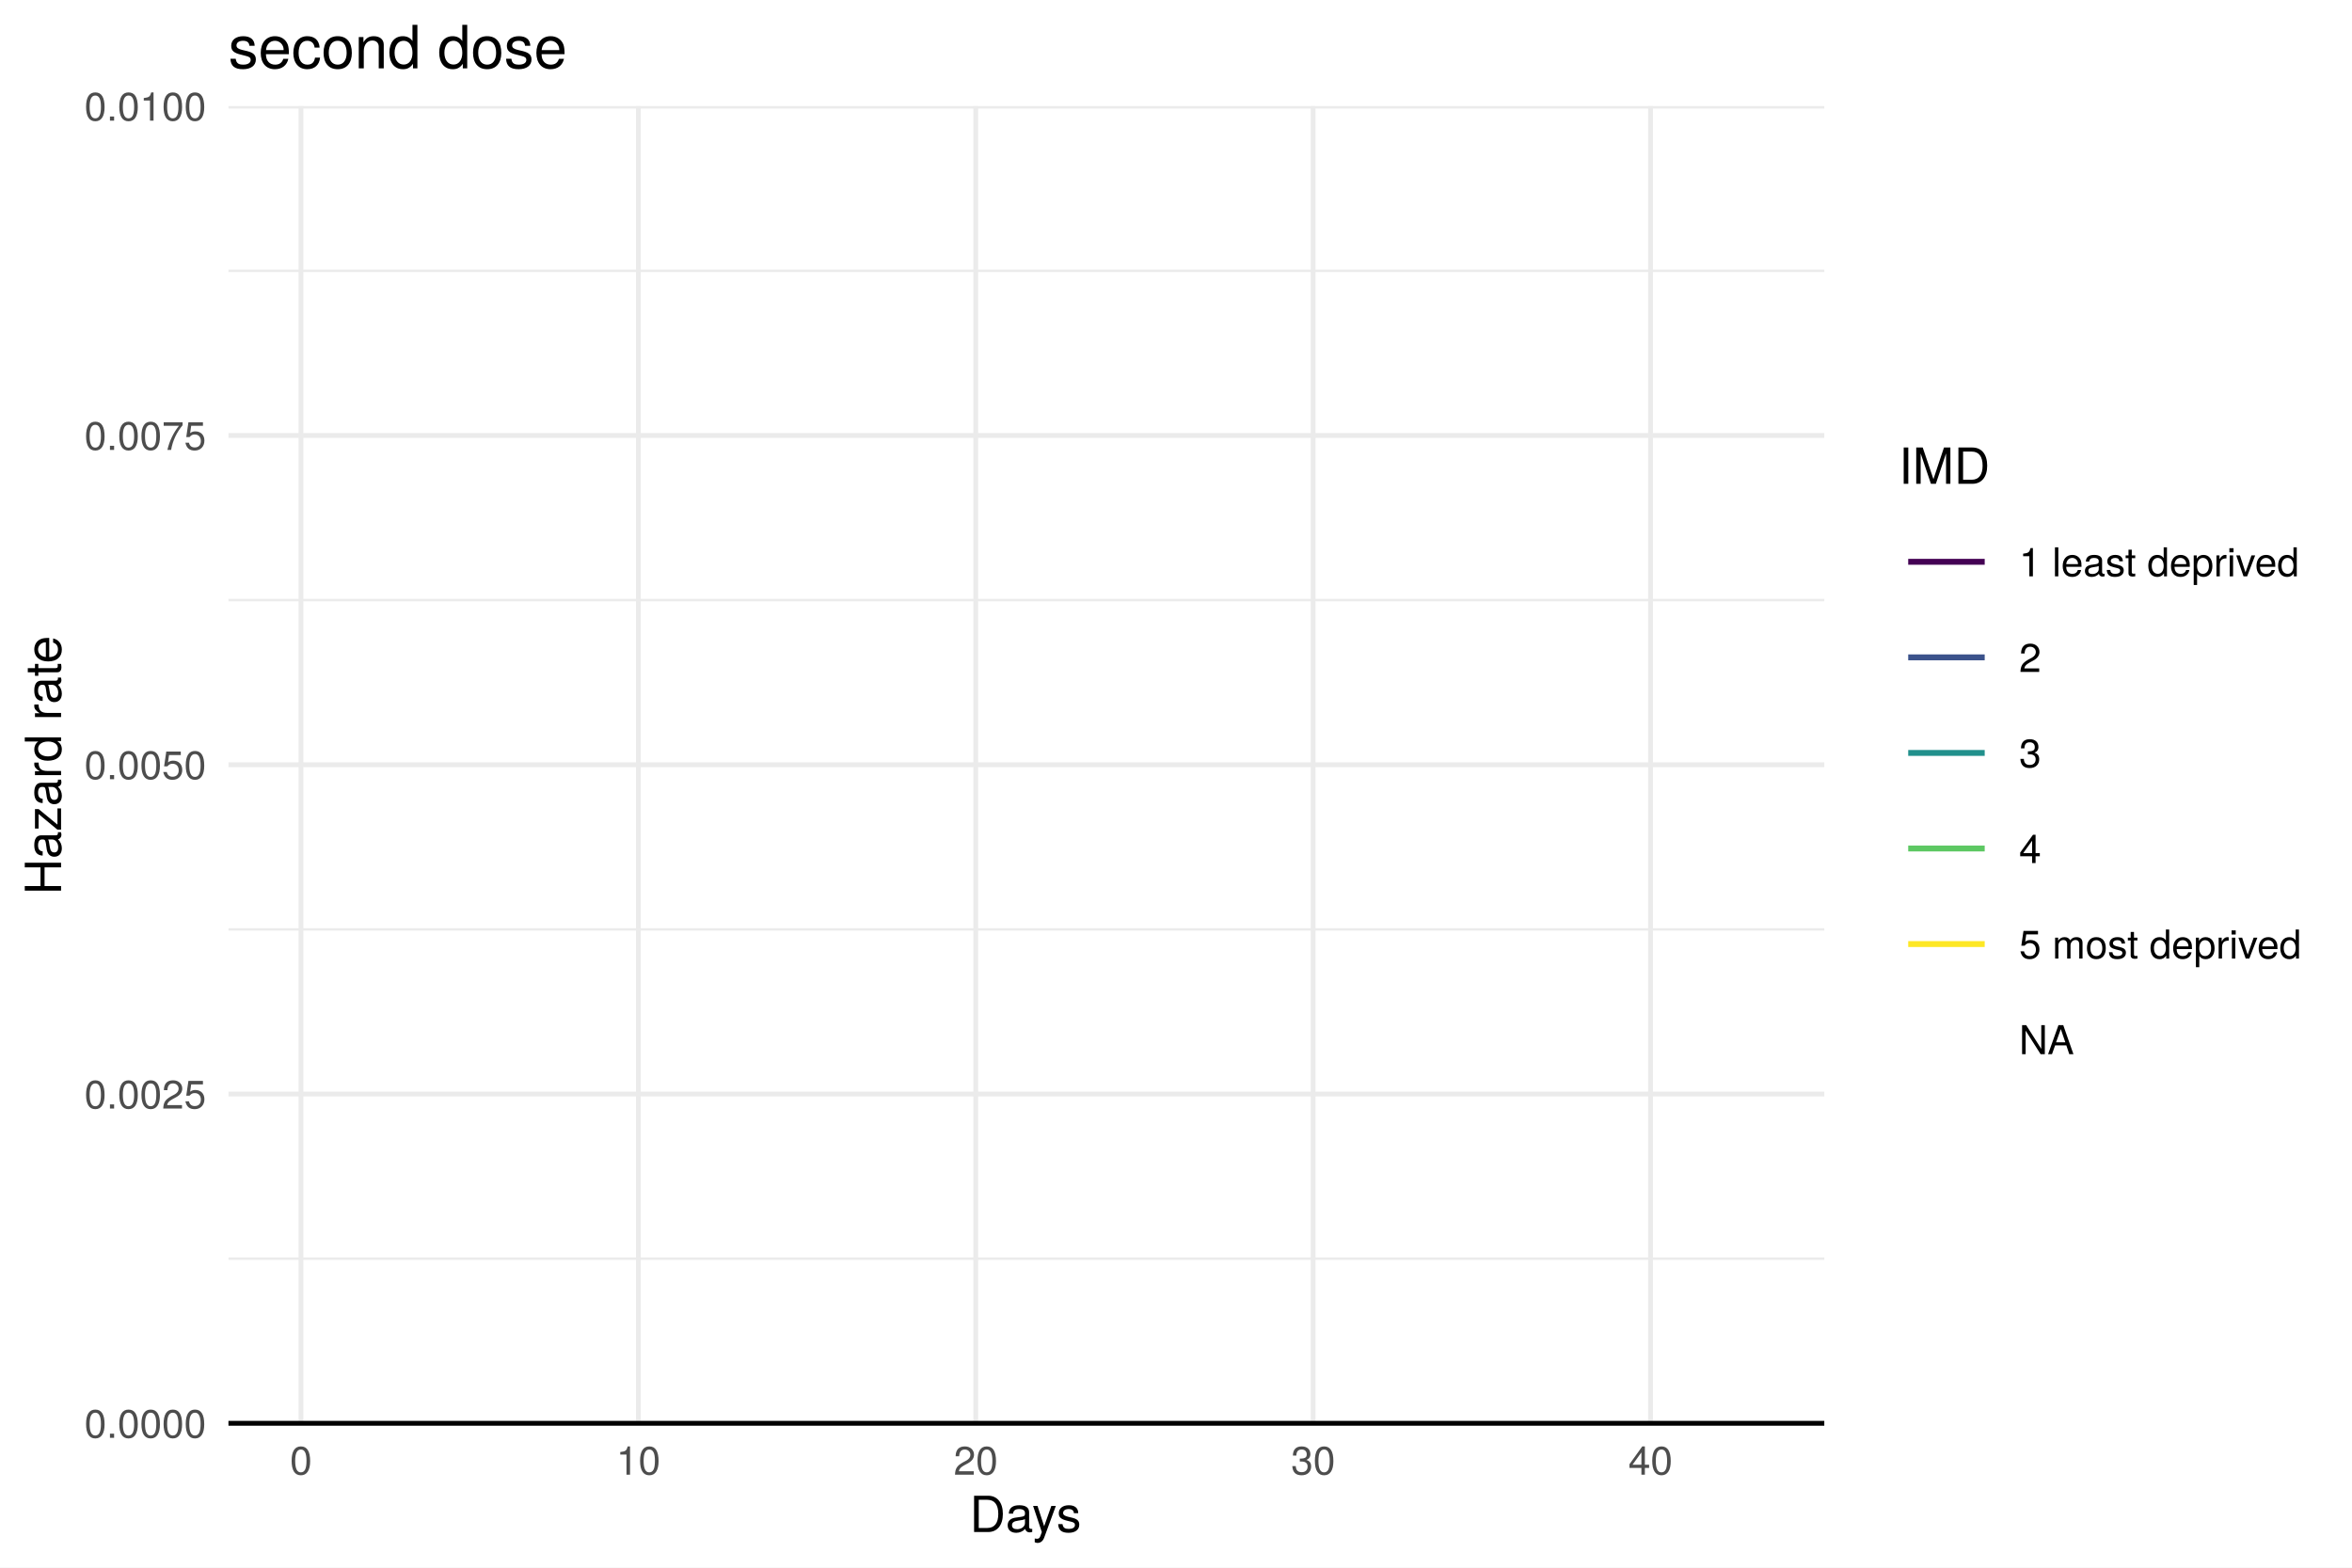
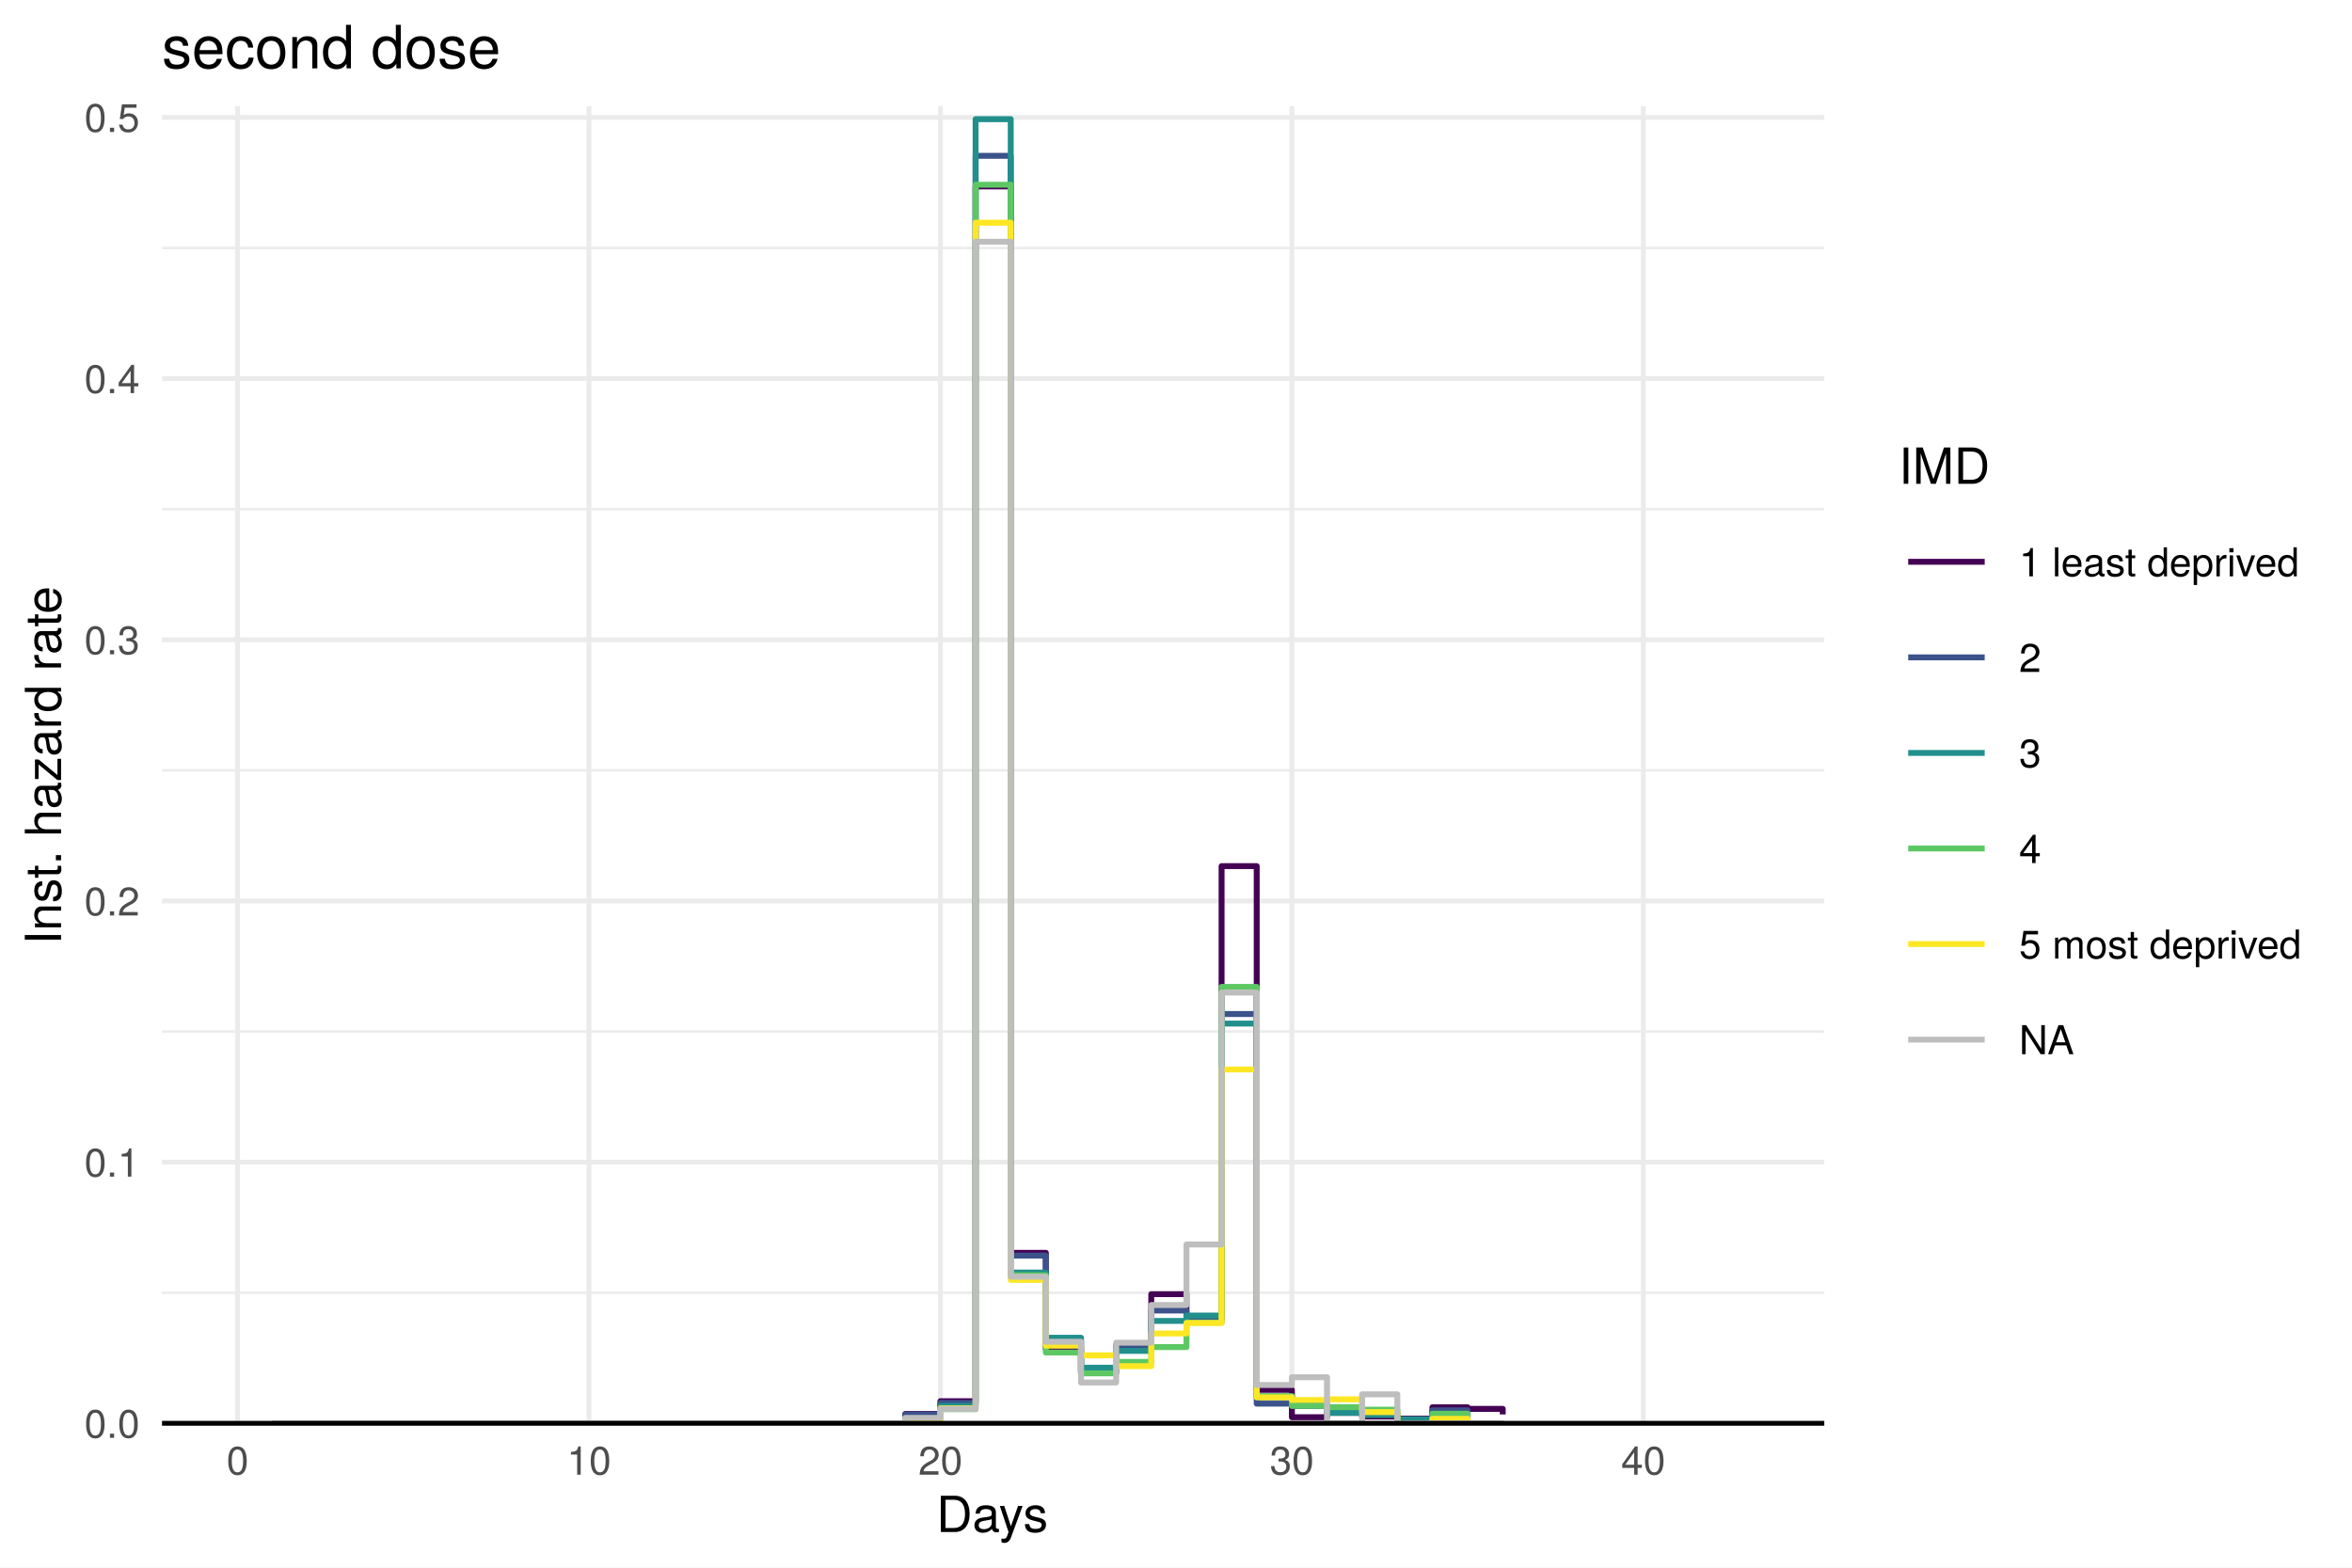
<svg xmlns="http://www.w3.org/2000/svg" viewBox="0 0 425.20 283.46">
  <defs>
    <style type="text/css">
    line, polyline, polygon, path, rect, circle {
      fill: none;
      stroke: #000000;
      stroke-linecap: round;
      stroke-linejoin: round;
      stroke-miterlimit: 10.00;
    }
  </style>
  </defs>
  <rect width="100%" height="100%" style="stroke: none; fill: #FFFFFF;" />
  <defs>
-     <clipPath id="cpNDEuMzB8MzI5LjgwfDI1Ny4zNnwxOS4xOQ==">
-       <rect x="41.30" y="19.19" width="288.50" height="238.17" />
+     <clipPath id="cpMjkuMjl8MzI5LjgwfDI1Ny4zNnwxOS4xOQ==">
+       <rect x="29.29" y="19.19" width="300.51" height="238.17" />
    </clipPath>
  </defs>
-   <polyline points="41.30,227.59 329.80,227.59 " style="stroke-width: 0.44; stroke: #EBEBEB; stroke-linecap: butt;" clip-path="url(#cpNDEuMzB8MzI5LjgwfDI1Ny4zNnwxOS4xOQ==)" />
-   <polyline points="41.30,168.05 329.80,168.05 " style="stroke-width: 0.44; stroke: #EBEBEB; stroke-linecap: butt;" clip-path="url(#cpNDEuMzB8MzI5LjgwfDI1Ny4zNnwxOS4xOQ==)" />
-   <polyline points="41.30,108.51 329.80,108.51 " style="stroke-width: 0.44; stroke: #EBEBEB; stroke-linecap: butt;" clip-path="url(#cpNDEuMzB8MzI5LjgwfDI1Ny4zNnwxOS4xOQ==)" />
-   <polyline points="41.30,48.97 329.80,48.97 " style="stroke-width: 0.44; stroke: #EBEBEB; stroke-linecap: butt;" clip-path="url(#cpNDEuMzB8MzI5LjgwfDI1Ny4zNnwxOS4xOQ==)" />
-   <polyline points="41.30,257.36 329.80,257.36 " style="stroke-width: 0.87; stroke: #EBEBEB; stroke-linecap: butt;" clip-path="url(#cpNDEuMzB8MzI5LjgwfDI1Ny4zNnwxOS4xOQ==)" />
-   <polyline points="41.30,197.82 329.80,197.82 " style="stroke-width: 0.87; stroke: #EBEBEB; stroke-linecap: butt;" clip-path="url(#cpNDEuMzB8MzI5LjgwfDI1Ny4zNnwxOS4xOQ==)" />
-   <polyline points="41.30,138.28 329.80,138.28 " style="stroke-width: 0.87; stroke: #EBEBEB; stroke-linecap: butt;" clip-path="url(#cpNDEuMzB8MzI5LjgwfDI1Ny4zNnwxOS4xOQ==)" />
-   <polyline points="41.30,78.74 329.80,78.74 " style="stroke-width: 0.87; stroke: #EBEBEB; stroke-linecap: butt;" clip-path="url(#cpNDEuMzB8MzI5LjgwfDI1Ny4zNnwxOS4xOQ==)" />
-   <polyline points="41.30,19.19 329.80,19.19 " style="stroke-width: 0.87; stroke: #EBEBEB; stroke-linecap: butt;" clip-path="url(#cpNDEuMzB8MzI5LjgwfDI1Ny4zNnwxOS4xOQ==)" />
-   <polyline points="54.41,257.36 54.41,19.19 " style="stroke-width: 0.87; stroke: #EBEBEB; stroke-linecap: butt;" clip-path="url(#cpNDEuMzB8MzI5LjgwfDI1Ny4zNnwxOS4xOQ==)" />
-   <polyline points="115.41,257.36 115.41,19.19 " style="stroke-width: 0.87; stroke: #EBEBEB; stroke-linecap: butt;" clip-path="url(#cpNDEuMzB8MzI5LjgwfDI1Ny4zNnwxOS4xOQ==)" />
-   <polyline points="176.40,257.36 176.40,19.19 " style="stroke-width: 0.87; stroke: #EBEBEB; stroke-linecap: butt;" clip-path="url(#cpNDEuMzB8MzI5LjgwfDI1Ny4zNnwxOS4xOQ==)" />
-   <polyline points="237.39,257.36 237.39,19.19 " style="stroke-width: 0.87; stroke: #EBEBEB; stroke-linecap: butt;" clip-path="url(#cpNDEuMzB8MzI5LjgwfDI1Ny4zNnwxOS4xOQ==)" />
-   <polyline points="298.39,257.36 298.39,19.19 " style="stroke-width: 0.87; stroke: #EBEBEB; stroke-linecap: butt;" clip-path="url(#cpNDEuMzB8MzI5LjgwfDI1Ny4zNnwxOS4xOQ==)" />
+   <polyline points="29.29,233.75 329.80,233.75 " style="stroke-width: 0.44; stroke: #EBEBEB; stroke-linecap: butt;" clip-path="url(#cpMjkuMjl8MzI5LjgwfDI1Ny4zNnwxOS4xOQ==)" />
+   <polyline points="29.29,186.52 329.80,186.52 " style="stroke-width: 0.44; stroke: #EBEBEB; stroke-linecap: butt;" clip-path="url(#cpMjkuMjl8MzI5LjgwfDI1Ny4zNnwxOS4xOQ==)" />
+   <polyline points="29.29,139.29 329.80,139.29 " style="stroke-width: 0.44; stroke: #EBEBEB; stroke-linecap: butt;" clip-path="url(#cpMjkuMjl8MzI5LjgwfDI1Ny4zNnwxOS4xOQ==)" />
+   <polyline points="29.29,92.07 329.80,92.07 " style="stroke-width: 0.44; stroke: #EBEBEB; stroke-linecap: butt;" clip-path="url(#cpMjkuMjl8MzI5LjgwfDI1Ny4zNnwxOS4xOQ==)" />
+   <polyline points="29.29,44.84 329.80,44.84 " style="stroke-width: 0.44; stroke: #EBEBEB; stroke-linecap: butt;" clip-path="url(#cpMjkuMjl8MzI5LjgwfDI1Ny4zNnwxOS4xOQ==)" />
+   <polyline points="29.29,257.36 329.80,257.36 " style="stroke-width: 0.87; stroke: #EBEBEB; stroke-linecap: butt;" clip-path="url(#cpMjkuMjl8MzI5LjgwfDI1Ny4zNnwxOS4xOQ==)" />
+   <polyline points="29.29,210.14 329.80,210.14 " style="stroke-width: 0.87; stroke: #EBEBEB; stroke-linecap: butt;" clip-path="url(#cpMjkuMjl8MzI5LjgwfDI1Ny4zNnwxOS4xOQ==)" />
+   <polyline points="29.29,162.91 329.80,162.91 " style="stroke-width: 0.87; stroke: #EBEBEB; stroke-linecap: butt;" clip-path="url(#cpMjkuMjl8MzI5LjgwfDI1Ny4zNnwxOS4xOQ==)" />
+   <polyline points="29.29,115.68 329.80,115.68 " style="stroke-width: 0.87; stroke: #EBEBEB; stroke-linecap: butt;" clip-path="url(#cpMjkuMjl8MzI5LjgwfDI1Ny4zNnwxOS4xOQ==)" />
+   <polyline points="29.29,68.45 329.80,68.45 " style="stroke-width: 0.87; stroke: #EBEBEB; stroke-linecap: butt;" clip-path="url(#cpMjkuMjl8MzI5LjgwfDI1Ny4zNnwxOS4xOQ==)" />
+   <polyline points="29.29,21.23 329.80,21.23 " style="stroke-width: 0.87; stroke: #EBEBEB; stroke-linecap: butt;" clip-path="url(#cpMjkuMjl8MzI5LjgwfDI1Ny4zNnwxOS4xOQ==)" />
+   <polyline points="42.95,257.36 42.95,19.19 " style="stroke-width: 0.87; stroke: #EBEBEB; stroke-linecap: butt;" clip-path="url(#cpMjkuMjl8MzI5LjgwfDI1Ny4zNnwxOS4xOQ==)" />
+   <polyline points="106.48,257.36 106.48,19.19 " style="stroke-width: 0.87; stroke: #EBEBEB; stroke-linecap: butt;" clip-path="url(#cpMjkuMjl8MzI5LjgwfDI1Ny4zNnwxOS4xOQ==)" />
+   <polyline points="170.01,257.36 170.01,19.19 " style="stroke-width: 0.87; stroke: #EBEBEB; stroke-linecap: butt;" clip-path="url(#cpMjkuMjl8MzI5LjgwfDI1Ny4zNnwxOS4xOQ==)" />
+   <polyline points="233.55,257.36 233.55,19.19 " style="stroke-width: 0.87; stroke: #EBEBEB; stroke-linecap: butt;" clip-path="url(#cpMjkuMjl8MzI5LjgwfDI1Ny4zNnwxOS4xOQ==)" />
+   <polyline points="297.08,257.36 297.08,19.19 " style="stroke-width: 0.87; stroke: #EBEBEB; stroke-linecap: butt;" clip-path="url(#cpMjkuMjl8MzI5LjgwfDI1Ny4zNnwxOS4xOQ==)" />
+   <polyline points="49.30,257.36 55.66,257.36 55.66,257.36 62.01,257.36 62.01,257.36 68.36,257.36 68.36,257.36 74.72,257.36 74.72,257.36 81.07,257.36 81.07,257.36 87.42,257.36 87.42,257.36 93.78,257.36 93.78,257.36 100.13,257.36 100.13,257.36 106.48,257.36 106.48,257.36 112.84,257.36 112.84,257.36 119.19,257.36 119.19,257.36 125.54,257.36 125.54,257.36 131.89,257.36 131.89,257.36 138.25,257.36 138.25,257.36 144.60,257.36 144.60,257.36 150.95,257.36 150.95,257.36 157.31,257.36 157.31,257.36 163.66,257.36 163.66,255.67 170.01,255.67 170.01,253.36 176.37,253.36 176.37,33.71 182.72,33.71 182.72,226.54 189.07,226.54 189.07,243.90 195.43,243.90 195.43,248.01 201.78,248.01 201.78,243.22 208.13,243.22 208.13,234.01 214.49,234.01 214.49,238.13 220.84,238.13 220.84,156.61 227.19,156.61 227.19,251.31 233.55,251.31 233.55,256.26 239.90,256.26 239.90,255.46 246.25,255.46 246.25,256.14 252.61,256.14 252.61,256.52 258.96,256.52 258.96,254.46 265.31,254.46 265.31,254.75 271.67,254.75 271.67,255.76 " style="stroke-width: 1.07; stroke: #440154; stroke-linecap: butt;" clip-path="url(#cpMjkuMjl8MzI5LjgwfDI1Ny4zNnwxOS4xOQ==)" />
+   <polyline points="49.30,257.36 55.66,257.36 55.66,257.36 62.01,257.36 62.01,257.36 68.36,257.36 68.36,257.36 74.72,257.36 74.72,257.36 81.07,257.36 81.07,257.36 87.42,257.36 87.42,257.36 93.78,257.36 93.78,257.36 100.13,257.36 100.13,257.36 106.48,257.36 106.48,257.36 112.84,257.36 112.84,257.36 119.19,257.36 119.19,257.36 125.54,257.36 125.54,257.36 131.89,257.36 131.89,257.36 138.25,257.36 138.25,257.36 144.60,257.36 144.60,257.36 150.95,257.36 150.95,257.36 157.31,257.36 157.31,257.36 163.66,257.36 163.66,255.76 170.01,255.76 170.01,253.67 176.37,253.67 176.37,28.18 182.72,28.18 182.72,227.03 189.07,227.03 189.07,242.57 195.43,242.57 195.43,248.21 201.78,248.21 201.78,243.75 208.13,243.75 208.13,236.96 214.49,236.96 214.49,238.51 220.84,238.51 220.84,183.35 227.19,183.35 227.19,253.80 233.55,253.80 233.55,254.23 239.90,254.23 239.90,254.55 246.25,254.55 246.25,255.30 252.61,255.30 252.61,256.65 258.96,256.65 258.96,255.01 265.31,255.01 265.31,257.36 271.67,257.36 271.67,257.36 " style="stroke-width: 1.07; stroke: #3B528B; stroke-linecap: butt;" clip-path="url(#cpMjkuMjl8MzI5LjgwfDI1Ny4zNnwxOS4xOQ==)" />
+   <polyline points="49.30,257.36 55.66,257.36 55.66,257.36 62.01,257.36 62.01,257.36 68.36,257.36 68.36,257.36 74.72,257.36 74.72,257.36 81.07,257.36 81.07,257.36 87.42,257.36 87.42,257.36 93.78,257.36 93.78,257.36 100.13,257.36 100.13,257.36 106.48,257.36 106.48,257.36 112.84,257.36 112.84,257.36 119.19,257.36 119.19,257.36 125.54,257.36 125.54,257.36 131.89,257.36 131.89,257.36 138.25,257.36 138.25,257.36 144.60,257.36 144.60,257.36 150.95,257.36 150.95,257.36 157.31,257.36 157.31,257.36 163.66,257.36 163.66,256.47 170.01,256.47 170.01,254.21 176.37,254.21 176.37,21.55 182.72,21.55 182.72,230.10 189.07,230.10 189.07,241.89 195.43,241.89 195.43,247.31 201.78,247.31 201.78,244.27 208.13,244.27 208.13,238.85 214.49,238.85 214.49,237.88 220.84,237.88 220.84,185.08 227.19,185.08 227.19,252.63 233.55,252.63 233.55,253.50 239.90,253.50 239.90,255.47 246.25,255.47 246.25,255.86 252.61,255.86 252.61,256.65 258.96,256.65 258.96,257.36 265.31,257.36 265.31,257.36 271.67,257.36 271.67,257.36 " style="stroke-width: 1.07; stroke: #21908C; stroke-linecap: butt;" clip-path="url(#cpMjkuMjl8MzI5LjgwfDI1Ny4zNnwxOS4xOQ==)" />
+   <polyline points="49.30,257.36 55.66,257.36 55.66,257.36 62.01,257.36 62.01,257.36 68.36,257.36 68.36,257.36 74.72,257.36 74.72,257.36 81.07,257.36 81.07,257.36 87.42,257.36 87.42,257.36 93.78,257.36 93.78,257.36 100.13,257.36 100.13,257.36 106.48,257.36 106.48,257.36 112.84,257.36 112.84,257.36 119.19,257.36 119.19,257.36 125.54,257.36 125.54,257.36 131.89,257.36 131.89,257.36 138.25,257.36 138.25,257.36 144.60,257.36 144.60,257.36 150.95,257.36 150.95,257.36 157.31,257.36 157.31,257.36 163.66,257.36 163.66,256.56 170.01,256.56 170.01,254.80 176.37,254.80 176.37,33.40 182.72,33.40 182.72,230.58 189.07,230.58 189.07,244.56 195.43,244.56 195.43,248.33 201.78,248.33 201.78,246.25 208.13,246.25 208.13,243.58 214.49,243.58 214.49,239.13 220.84,239.13 220.84,178.45 227.19,178.45 227.19,252.44 233.55,252.44 233.55,254.21 239.90,254.21 239.90,254.43 246.25,254.43 246.25,254.90 252.61,254.90 252.61,257.36 258.96,257.36 258.96,255.63 265.31,255.63 265.31,257.36 271.67,257.36 271.67,257.36 " style="stroke-width: 1.07; stroke: #5DC863; stroke-linecap: butt;" clip-path="url(#cpMjkuMjl8MzI5LjgwfDI1Ny4zNnwxOS4xOQ==)" />
+   <polyline points="49.30,257.36 55.66,257.36 55.66,257.36 62.01,257.36 62.01,257.36 68.36,257.36 68.36,257.36 74.72,257.36 74.72,257.36 81.07,257.36 81.07,257.36 87.42,257.36 87.42,257.36 93.78,257.36 93.78,257.36 100.13,257.36 100.13,257.36 106.48,257.36 106.48,257.36 112.84,257.36 112.84,257.36 119.19,257.36 119.19,257.36 125.54,257.36 125.54,257.36 131.89,257.36 131.89,257.36 138.25,257.36 138.25,257.36 144.60,257.36 144.60,257.36 150.95,257.36 150.95,257.36 157.31,257.36 157.31,257.36 163.66,257.36 163.66,256.80 170.01,256.80 170.01,254.64 176.37,254.64 176.37,40.27 182.72,40.27 182.72,231.43 189.07,231.43 189.07,243.33 195.43,243.33 195.43,245.07 201.78,245.07 201.78,247.03 208.13,247.03 208.13,241.12 214.49,241.12 214.49,239.23 220.84,239.23 220.84,193.38 227.19,193.38 227.19,252.67 233.55,252.67 233.55,253.15 239.90,253.15 239.90,253.03 246.25,253.03 246.25,255.33 252.61,255.33 252.61,257.36 258.96,257.36 258.96,256.55 265.31,256.55 265.31,257.36 271.67,257.36 271.67,257.36 " style="stroke-width: 1.07; stroke: #FDE725; stroke-linecap: butt;" clip-path="url(#cpMjkuMjl8MzI5LjgwfDI1Ny4zNnwxOS4xOQ==)" />
+   <polyline points="49.30,257.36 55.66,257.36 55.66,257.36 62.01,257.36 62.01,257.36 68.36,257.36 68.36,257.36 74.72,257.36 74.72,257.36 81.07,257.36 81.07,257.36 87.42,257.36 87.42,257.36 93.78,257.36 93.78,257.36 100.13,257.36 100.13,257.36 106.48,257.36 106.48,257.36 112.84,257.36 112.84,257.36 119.19,257.36 119.19,257.36 125.54,257.36 125.54,257.36 131.89,257.36 131.89,257.36 138.25,257.36 138.25,257.36 144.60,257.36 144.60,257.36 150.95,257.36 150.95,257.36 157.31,257.36 157.31,257.36 163.66,257.36 163.66,256.38 170.01,256.38 170.01,254.74 176.37,254.74 176.37,43.71 182.72,43.71 182.72,230.85 189.07,230.85 189.07,242.61 195.43,242.61 195.43,249.98 201.78,249.98 201.78,242.78 208.13,242.78 208.13,235.97 214.49,235.97 214.49,225.02 220.84,225.02 220.84,179.48 227.19,179.48 227.19,250.44 233.55,250.44 233.55,249.03 239.90,249.03 239.90,257.36 246.25,257.36 246.25,252.12 252.61,252.12 252.61,257.36 258.96,257.36 258.96,257.36 265.31,257.36 265.31,257.36 271.67,257.36 271.67,257.36 " style="stroke-width: 1.07; stroke: #BEBEBE; stroke-linecap: butt;" clip-path="url(#cpMjkuMjl8MzI5LjgwfDI1Ny4zNnwxOS4xOQ==)" />
  <defs>
    <clipPath id="cpMC4wMHw0MjUuMjB8MjgzLjQ2fDAuMDA=">
      <rect x="0.00" y="0.00" width="425.20" height="283.46" />
    </clipPath>
  </defs>
  <g clip-path="url(#cpMC4wMHw0MjUuMjB8MjgzLjQ2fDAuMDA=)">
-     <text x="15.25" y="259.99" style="font-size: 7.20px; fill: #4D4D4D; font-family: TeX Gyre Heros;" textLength="22.02px" lengthAdjust="spacingAndGlyphs">0.0000</text>
+     <text x="15.25" y="259.99" style="font-size: 7.20px; fill: #4D4D4D; font-family: TeX Gyre Heros;" textLength="10.01px" lengthAdjust="spacingAndGlyphs">0.0</text>
  </g>
  <g clip-path="url(#cpMC4wMHw0MjUuMjB8MjgzLjQ2fDAuMDA=)">
-     <text x="15.25" y="200.45" style="font-size: 7.20px; fill: #4D4D4D; font-family: TeX Gyre Heros;" textLength="22.02px" lengthAdjust="spacingAndGlyphs">0.0025</text>
+     <text x="15.25" y="212.76" style="font-size: 7.20px; fill: #4D4D4D; font-family: TeX Gyre Heros;" textLength="10.01px" lengthAdjust="spacingAndGlyphs">0.1</text>
  </g>
  <g clip-path="url(#cpMC4wMHw0MjUuMjB8MjgzLjQ2fDAuMDA=)">
-     <text x="15.25" y="140.90" style="font-size: 7.20px; fill: #4D4D4D; font-family: TeX Gyre Heros;" textLength="22.02px" lengthAdjust="spacingAndGlyphs">0.0050</text>
+     <text x="15.25" y="165.53" style="font-size: 7.20px; fill: #4D4D4D; font-family: TeX Gyre Heros;" textLength="10.01px" lengthAdjust="spacingAndGlyphs">0.2</text>
  </g>
  <g clip-path="url(#cpMC4wMHw0MjUuMjB8MjgzLjQ2fDAuMDA=)">
-     <text x="15.25" y="81.36" style="font-size: 7.20px; fill: #4D4D4D; font-family: TeX Gyre Heros;" textLength="22.02px" lengthAdjust="spacingAndGlyphs">0.0075</text>
+     <text x="15.25" y="118.31" style="font-size: 7.20px; fill: #4D4D4D; font-family: TeX Gyre Heros;" textLength="10.01px" lengthAdjust="spacingAndGlyphs">0.3</text>
  </g>
  <g clip-path="url(#cpMC4wMHw0MjUuMjB8MjgzLjQ2fDAuMDA=)">
-     <text x="15.25" y="21.82" style="font-size: 7.20px; fill: #4D4D4D; font-family: TeX Gyre Heros;" textLength="22.02px" lengthAdjust="spacingAndGlyphs">0.0100</text>
-   </g>
-   <polyline points="41.30,257.36 329.80,257.36 " style="stroke-width: 0.87; stroke-linecap: butt;" clip-path="url(#cpMC4wMHw0MjUuMjB8MjgzLjQ2fDAuMDA=)" />
-   <g clip-path="url(#cpMC4wMHw0MjUuMjB8MjgzLjQ2fDAuMDA=)">
-     <text x="52.41" y="266.65" style="font-size: 7.20px; fill: #4D4D4D; font-family: TeX Gyre Heros;" textLength="4.00px" lengthAdjust="spacingAndGlyphs">0</text>
+     <text x="15.25" y="71.08" style="font-size: 7.20px; fill: #4D4D4D; font-family: TeX Gyre Heros;" textLength="10.01px" lengthAdjust="spacingAndGlyphs">0.4</text>
  </g>
  <g clip-path="url(#cpMC4wMHw0MjUuMjB8MjgzLjQ2fDAuMDA=)">
-     <text x="111.40" y="266.65" style="font-size: 7.20px; fill: #4D4D4D; font-family: TeX Gyre Heros;" textLength="8.01px" lengthAdjust="spacingAndGlyphs">10</text>
+     <text x="15.25" y="23.85" style="font-size: 7.20px; fill: #4D4D4D; font-family: TeX Gyre Heros;" textLength="10.01px" lengthAdjust="spacingAndGlyphs">0.5</text>
+   </g>
+   <polyline points="29.29,257.36 329.80,257.36 " style="stroke-width: 0.87; stroke-linecap: butt;" clip-path="url(#cpMC4wMHw0MjUuMjB8MjgzLjQ2fDAuMDA=)" />
+   <g clip-path="url(#cpMC4wMHw0MjUuMjB8MjgzLjQ2fDAuMDA=)">
+     <text x="40.95" y="266.65" style="font-size: 7.20px; fill: #4D4D4D; font-family: TeX Gyre Heros;" textLength="4.00px" lengthAdjust="spacingAndGlyphs">0</text>
  </g>
  <g clip-path="url(#cpMC4wMHw0MjUuMjB8MjgzLjQ2fDAuMDA=)">
-     <text x="172.40" y="266.65" style="font-size: 7.20px; fill: #4D4D4D; font-family: TeX Gyre Heros;" textLength="8.01px" lengthAdjust="spacingAndGlyphs">20</text>
+     <text x="102.48" y="266.65" style="font-size: 7.20px; fill: #4D4D4D; font-family: TeX Gyre Heros;" textLength="8.01px" lengthAdjust="spacingAndGlyphs">10</text>
  </g>
  <g clip-path="url(#cpMC4wMHw0MjUuMjB8MjgzLjQ2fDAuMDA=)">
-     <text x="233.39" y="266.65" style="font-size: 7.20px; fill: #4D4D4D; font-family: TeX Gyre Heros;" textLength="8.01px" lengthAdjust="spacingAndGlyphs">30</text>
+     <text x="166.01" y="266.65" style="font-size: 7.20px; fill: #4D4D4D; font-family: TeX Gyre Heros;" textLength="8.01px" lengthAdjust="spacingAndGlyphs">20</text>
  </g>
  <g clip-path="url(#cpMC4wMHw0MjUuMjB8MjgzLjQ2fDAuMDA=)">
-     <text x="294.38" y="266.65" style="font-size: 7.20px; fill: #4D4D4D; font-family: TeX Gyre Heros;" textLength="8.01px" lengthAdjust="spacingAndGlyphs">40</text>
+     <text x="229.54" y="266.65" style="font-size: 7.20px; fill: #4D4D4D; font-family: TeX Gyre Heros;" textLength="8.01px" lengthAdjust="spacingAndGlyphs">30</text>
  </g>
  <g clip-path="url(#cpMC4wMHw0MjUuMjB8MjgzLjQ2fDAuMDA=)">
-     <text x="175.30" y="277.02" style="font-size: 9.00px; font-family: TeX Gyre Heros;" textLength="20.50px" lengthAdjust="spacingAndGlyphs">Days</text>
+     <text x="293.07" y="266.65" style="font-size: 7.20px; fill: #4D4D4D; font-family: TeX Gyre Heros;" textLength="8.01px" lengthAdjust="spacingAndGlyphs">40</text>
  </g>
  <g clip-path="url(#cpMC4wMHw0MjUuMjB8MjgzLjQ2fDAuMDA=)">
-     <text transform="translate(11.04,161.79) rotate(-90)" style="font-size: 9.00px; font-family: TeX Gyre Heros;" textLength="47.02px" lengthAdjust="spacingAndGlyphs">Hazard rate</text>
+     <text x="169.29" y="277.02" style="font-size: 9.00px; font-family: TeX Gyre Heros;" textLength="20.50px" lengthAdjust="spacingAndGlyphs">Days</text>
+   </g>
+   <g clip-path="url(#cpMC4wMHw0MjUuMjB8MjgzLjQ2fDAuMDA=)">
+     <text transform="translate(11.04,170.80) rotate(-90)" style="font-size: 9.00px; font-family: TeX Gyre Heros;" textLength="65.03px" lengthAdjust="spacingAndGlyphs">Inst. hazard rate</text>
  </g>
  <g clip-path="url(#cpMC4wMHw0MjUuMjB8MjgzLjQ2fDAuMDA=)">
    <text x="343.25" y="87.48" style="font-size: 9.00px; font-family: TeX Gyre Heros;" textLength="16.50px" lengthAdjust="spacingAndGlyphs">IMD</text>
  </g>
  <line x1="344.97" y1="101.58" x2="358.80" y2="101.58" style="stroke-width: 1.07; stroke: #440154; stroke-linecap: butt;" clip-path="url(#cpMC4wMHw0MjUuMjB8MjgzLjQ2fDAuMDA=)" />
  <line x1="344.97" y1="118.86" x2="358.80" y2="118.86" style="stroke-width: 1.07; stroke: #3B528B; stroke-linecap: butt;" clip-path="url(#cpMC4wMHw0MjUuMjB8MjgzLjQ2fDAuMDA=)" />
  <line x1="344.97" y1="136.14" x2="358.80" y2="136.14" style="stroke-width: 1.07; stroke: #21908C; stroke-linecap: butt;" clip-path="url(#cpMC4wMHw0MjUuMjB8MjgzLjQ2fDAuMDA=)" />
  <line x1="344.97" y1="153.42" x2="358.80" y2="153.42" style="stroke-width: 1.07; stroke: #5DC863; stroke-linecap: butt;" clip-path="url(#cpMC4wMHw0MjUuMjB8MjgzLjQ2fDAuMDA=)" />
  <line x1="344.97" y1="170.70" x2="358.80" y2="170.70" style="stroke-width: 1.07; stroke: #FDE725; stroke-linecap: butt;" clip-path="url(#cpMC4wMHw0MjUuMjB8MjgzLjQ2fDAuMDA=)" />
-   <line x1="344.97" y1="187.98" x2="358.80" y2="187.98" style="stroke-width: 1.07; stroke: none; stroke-linecap: butt;" clip-path="url(#cpMC4wMHw0MjUuMjB8MjgzLjQ2fDAuMDA=)" />
+   <line x1="344.97" y1="187.98" x2="358.80" y2="187.98" style="stroke-width: 1.07; stroke: #BEBEBE; stroke-linecap: butt;" clip-path="url(#cpMC4wMHw0MjUuMjB8MjgzLjQ2fDAuMDA=)" />
  <g clip-path="url(#cpMC4wMHw0MjUuMjB8MjgzLjQ2fDAuMDA=)">
    <text x="365.01" y="104.21" style="font-size: 7.20px; font-family: TeX Gyre Heros;" textLength="50.82px" lengthAdjust="spacingAndGlyphs">1 least deprived</text>
  </g>
  <g clip-path="url(#cpMC4wMHw0MjUuMjB8MjgzLjQ2fDAuMDA=)">
    <text x="365.01" y="121.49" style="font-size: 7.20px; font-family: TeX Gyre Heros;" textLength="4.00px" lengthAdjust="spacingAndGlyphs">2</text>
  </g>
  <g clip-path="url(#cpMC4wMHw0MjUuMjB8MjgzLjQ2fDAuMDA=)">
    <text x="365.01" y="138.77" style="font-size: 7.20px; font-family: TeX Gyre Heros;" textLength="4.00px" lengthAdjust="spacingAndGlyphs">3</text>
  </g>
  <g clip-path="url(#cpMC4wMHw0MjUuMjB8MjgzLjQ2fDAuMDA=)">
    <text x="365.01" y="156.05" style="font-size: 7.20px; font-family: TeX Gyre Heros;" textLength="4.00px" lengthAdjust="spacingAndGlyphs">4</text>
  </g>
  <g clip-path="url(#cpMC4wMHw0MjUuMjB8MjgzLjQ2fDAuMDA=)">
    <text x="365.01" y="173.33" style="font-size: 7.20px; font-family: TeX Gyre Heros;" textLength="51.22px" lengthAdjust="spacingAndGlyphs">5 most deprived</text>
  </g>
  <g clip-path="url(#cpMC4wMHw0MjUuMjB8MjgzLjQ2fDAuMDA=)">
    <text x="365.01" y="190.61" style="font-size: 7.20px; font-family: TeX Gyre Heros;" textLength="10.00px" lengthAdjust="spacingAndGlyphs">NA</text>
  </g>
  <g clip-path="url(#cpMC4wMHw0MjUuMjB8MjgzLjQ2fDAuMDA=)">
-     <text x="41.30" y="12.36" style="font-size: 10.80px; font-family: TeX Gyre Heros;" textLength="61.24px" lengthAdjust="spacingAndGlyphs">second dose</text>
+     <text x="29.29" y="12.36" style="font-size: 10.80px; font-family: TeX Gyre Heros;" textLength="61.24px" lengthAdjust="spacingAndGlyphs">second dose</text>
  </g>
</svg>
